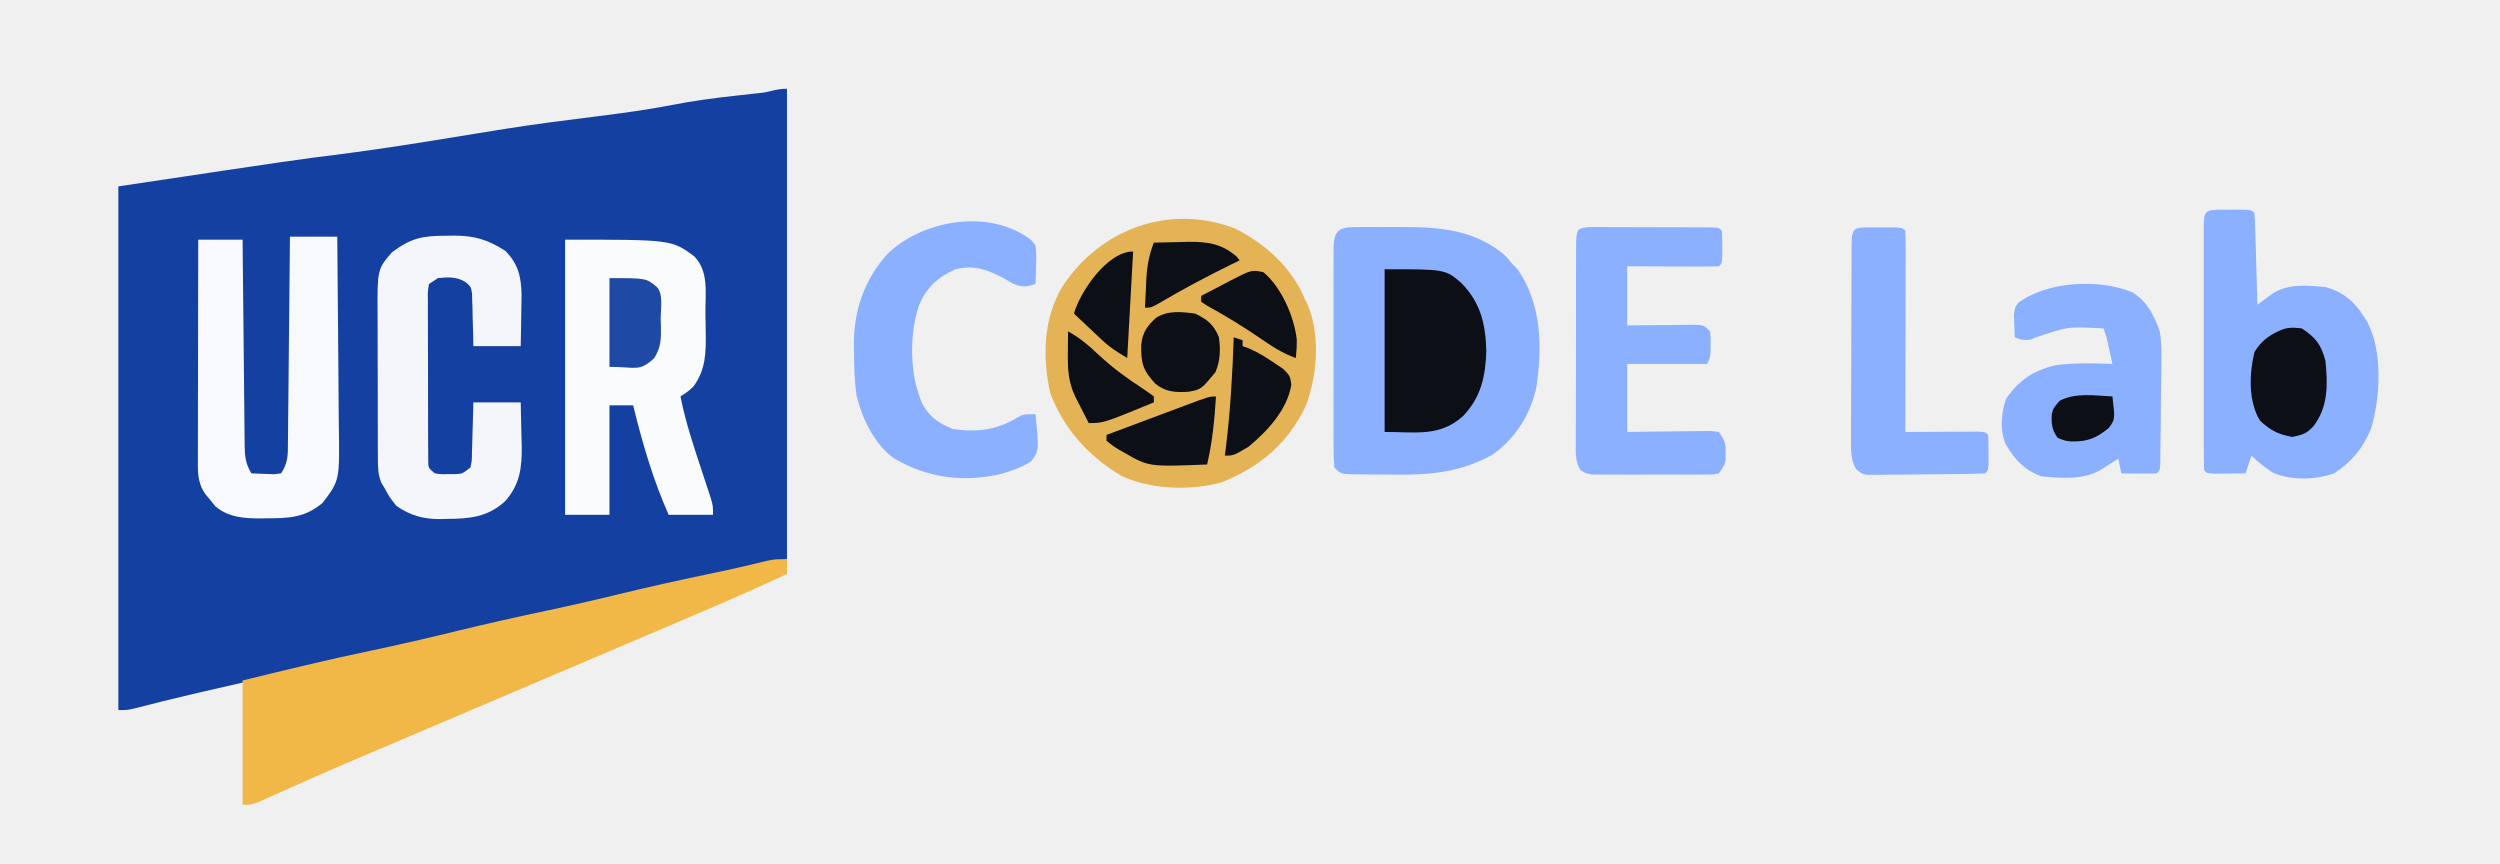
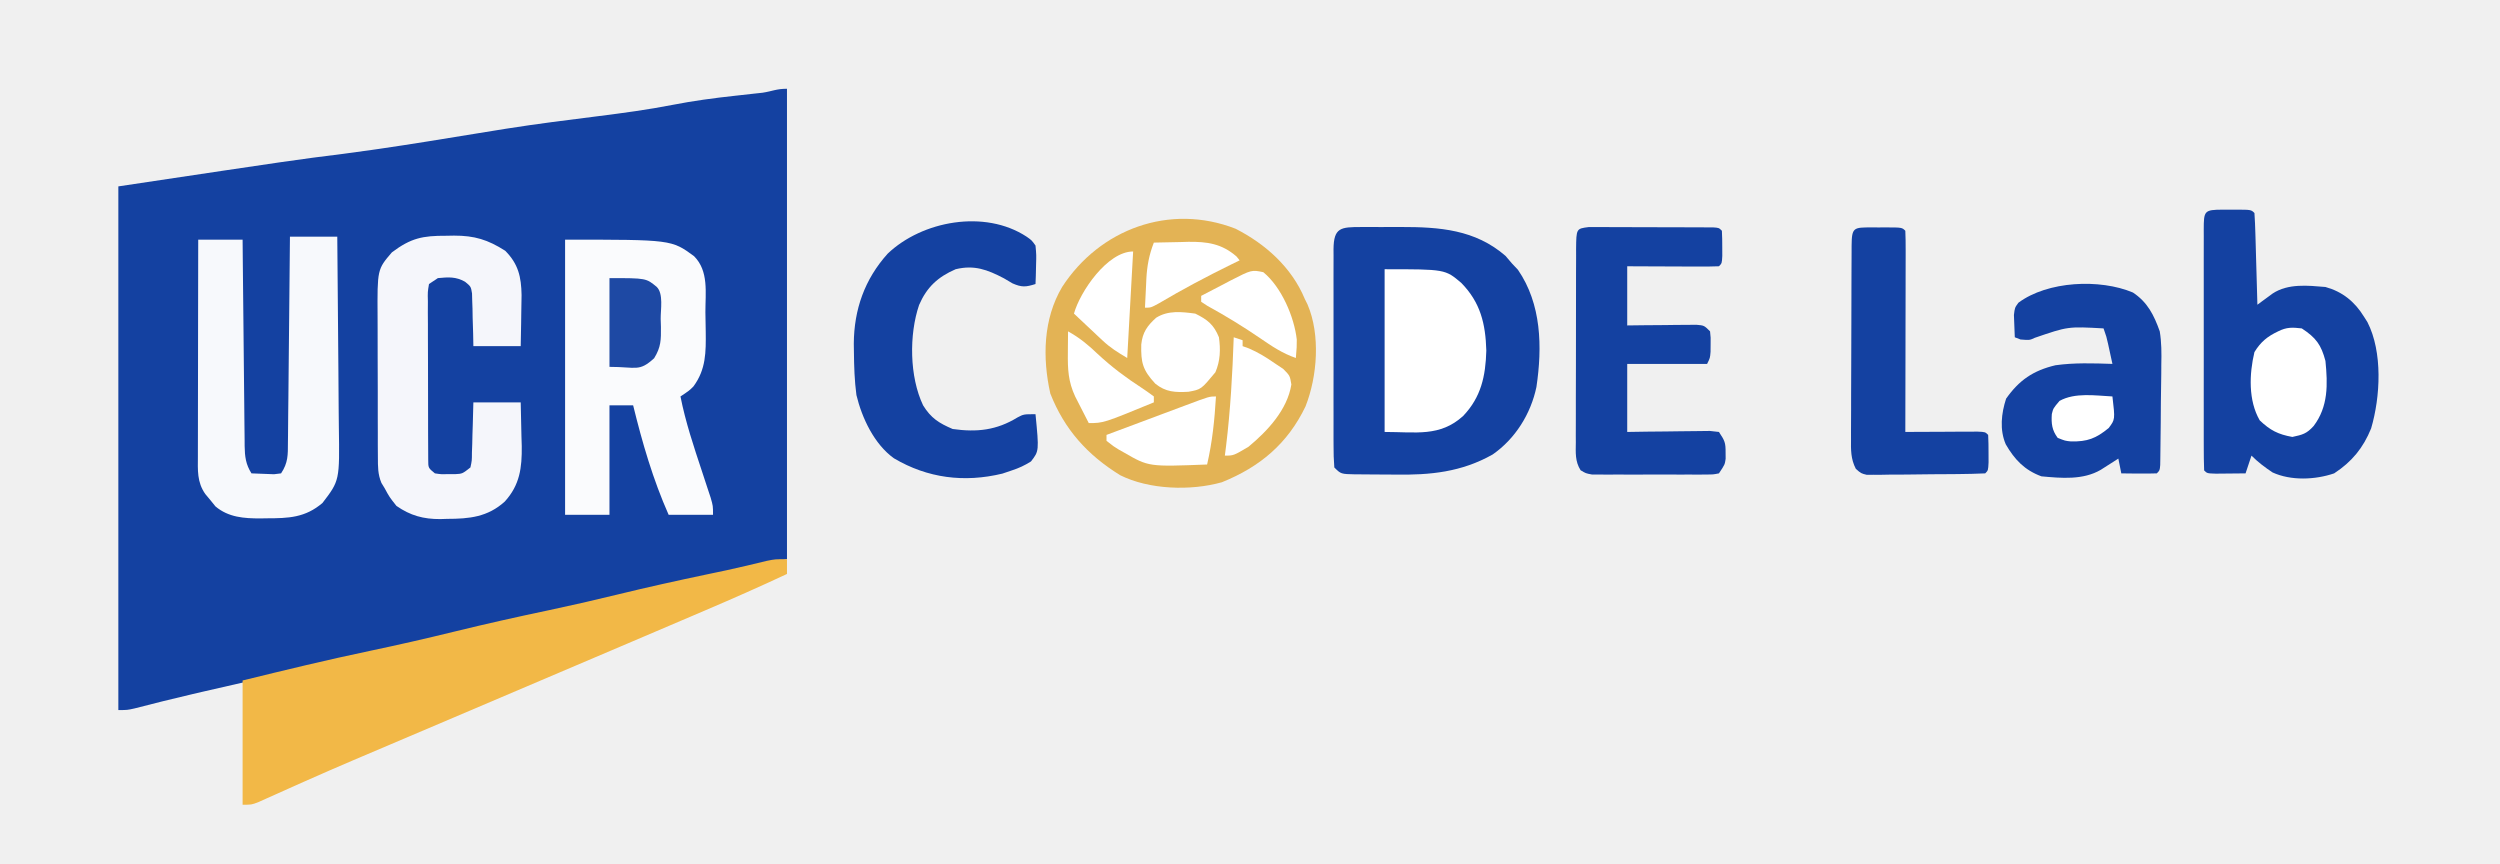
<svg xmlns="http://www.w3.org/2000/svg" version="1.1" width="845" height="292">
  <path d="M0 0 C0 52.47 0 104.94 0 159 C-41.228 168.514 -41.228 168.514 -60.602 172.609 C-67.864 174.166 -75.074 175.917 -82.289 177.68 C-90.831 179.754 -99.409 181.644 -108 183.5 C-117.527 185.559 -127.031 187.685 -136.5 190 C-145.866 192.288 -155.265 194.399 -164.688 196.438 C-175.562 198.792 -186.416 201.217 -197.25 203.75 C-199.059 204.172 -199.059 204.172 -200.905 204.603 C-207.479 206.147 -214.031 207.753 -220.565 209.458 C-223 210 -223 210 -226 210 C-226 151.59 -226 93.18 -226 33 C-166 24 -166 24 -150 22 C-146.81 21.574 -143.623 21.143 -140.438 20.688 C-139.594 20.567 -138.75 20.447 -137.881 20.323 C-127.004 18.744 -116.16 16.954 -105.312 15.184 C-102.875 14.788 -100.438 14.394 -98 14 C-96.955 13.831 -95.91 13.662 -94.833 13.489 C-84.495 11.857 -74.112 10.561 -63.728 9.253 C-55.319 8.191 -46.958 7.067 -38.637 5.441 C-31.655 4.081 -24.694 3.139 -17.625 2.375 C-15.45 2.136 -13.276 1.894 -11.102 1.648 C-10.167 1.547 -9.231 1.446 -8.268 1.341 C-4.975 0.846 -3.594 0 0 0 Z " fill="#1441A1" transform="translate(266,30)" />
  <path d="M0 0 C10.12 5.151 18.969 13.079 23.375 23.688 C23.69 24.323 24.004 24.959 24.328 25.613 C28.714 35.881 27.649 49.928 23.629 60.082 C17.589 72.633 8.261 80.486 -4.625 85.688 C-15.192 88.662 -29.245 88.2 -39.016 83.301 C-50.091 76.453 -57.832 67.871 -62.625 55.688 C-65.312 43.572 -65.034 30.498 -58.625 19.688 C-45.948 0.117 -22.253 -8.691 0 0 Z " fill="#E3B355" transform="translate(417.625,77.3125)" />
-   <path d="M0 0 C0.706 -0.002 1.412 -0.004 2.139 -0.006 C3.639 -0.007 5.139 -0.003 6.638 0.005 C8.901 0.015 11.163 0.005 13.426 -0.008 C26.463 -0.022 38.555 0.846 48.812 9.766 C49.514 10.591 50.215 11.416 50.938 12.266 C51.618 12.988 52.299 13.709 53 14.453 C60.975 26.03 61.264 40.568 59.25 54.078 C57.36 63.128 52.082 71.602 44.438 76.891 C33.903 82.836 23.349 83.873 11.54 83.677 C9.215 83.64 6.89 83.636 4.564 83.637 C3.081 83.627 1.597 83.615 0.113 83.602 C-0.579 83.599 -1.272 83.597 -1.986 83.595 C-6.83 83.498 -6.83 83.498 -9.062 81.266 C-9.261 78.747 -9.335 76.338 -9.321 73.818 C-9.325 73.051 -9.328 72.283 -9.332 71.492 C-9.341 68.948 -9.335 66.404 -9.328 63.859 C-9.329 62.096 -9.331 60.332 -9.334 58.569 C-9.337 54.87 -9.333 51.171 -9.323 47.472 C-9.312 42.724 -9.318 37.976 -9.33 33.227 C-9.338 29.585 -9.335 25.942 -9.33 22.3 C-9.329 20.549 -9.33 18.798 -9.335 17.046 C-9.34 14.602 -9.332 12.158 -9.321 9.713 C-9.325 8.985 -9.329 8.256 -9.334 7.506 C-9.271 0.142 -6.87 0.012 0 0 Z " fill="#8ab0ff" transform="translate(460.0625,76.73438)" />
+   <path d="M0 0 C0.706 -0.002 1.412 -0.004 2.139 -0.006 C3.639 -0.007 5.139 -0.003 6.638 0.005 C8.901 0.015 11.163 0.005 13.426 -0.008 C26.463 -0.022 38.555 0.846 48.812 9.766 C49.514 10.591 50.215 11.416 50.938 12.266 C51.618 12.988 52.299 13.709 53 14.453 C60.975 26.03 61.264 40.568 59.25 54.078 C57.36 63.128 52.082 71.602 44.438 76.891 C33.903 82.836 23.349 83.873 11.54 83.677 C9.215 83.64 6.89 83.636 4.564 83.637 C3.081 83.627 1.597 83.615 0.113 83.602 C-0.579 83.599 -1.272 83.597 -1.986 83.595 C-6.83 83.498 -6.83 83.498 -9.062 81.266 C-9.261 78.747 -9.335 76.338 -9.321 73.818 C-9.325 73.051 -9.328 72.283 -9.332 71.492 C-9.341 68.948 -9.335 66.404 -9.328 63.859 C-9.329 62.096 -9.331 60.332 -9.334 58.569 C-9.337 54.87 -9.333 51.171 -9.323 47.472 C-9.312 42.724 -9.318 37.976 -9.33 33.227 C-9.338 29.585 -9.335 25.942 -9.33 22.3 C-9.329 20.549 -9.33 18.798 -9.335 17.046 C-9.34 14.602 -9.332 12.158 -9.321 9.713 C-9.325 8.985 -9.329 8.256 -9.334 7.506 C-9.271 0.142 -6.87 0.012 0 0 Z " fill="#1441A1" transform="translate(460.0625,76.73438)" />
  <path d="M0 0 C0 1.65 0 3.3 0 5 C-9.238 9.328 -18.554 13.438 -27.938 17.438 C-29.438 18.079 -30.938 18.72 -32.438 19.361 C-37.624 21.577 -42.812 23.789 -48 26 C-50.01 26.857 -52.02 27.714 -54.03 28.571 C-73.667 36.941 -93.306 45.306 -112.952 53.655 C-117.754 55.696 -122.555 57.738 -127.356 59.78 C-129.611 60.739 -131.867 61.698 -134.122 62.655 C-137.297 64.003 -140.471 65.353 -143.645 66.703 C-144.654 67.132 -145.664 67.562 -146.704 68.004 C-152.162 70.333 -157.6 72.702 -163.021 75.115 C-164.17 75.626 -165.319 76.137 -166.503 76.663 C-168.714 77.649 -170.923 78.64 -173.13 79.636 C-174.118 80.077 -175.106 80.518 -176.124 80.972 C-176.995 81.364 -177.866 81.757 -178.764 82.161 C-181 83 -181 83 -184 83 C-184 69.14 -184 55.28 -184 41 C-169.693 37.493 -155.416 34.024 -141 31 C-131.456 28.997 -121.971 26.825 -112.5 24.5 C-101.783 21.87 -91.037 19.469 -80.238 17.199 C-72.626 15.589 -65.058 13.849 -57.5 12 C-47.313 9.509 -37.088 7.252 -26.826 5.092 C-25.734 4.862 -24.641 4.632 -23.516 4.395 C-22.448 4.17 -21.38 3.945 -20.279 3.713 C-15.759 2.73 -11.263 1.65 -6.769 0.557 C-4 0 -4 0 0 0 Z " fill="#F2B847" transform="translate(266,189)" />
-   <path d="M0 0 C0.703 0.004 1.405 0.008 2.129 0.012 C2.831 0.008 3.534 0.004 4.258 0 C9.502 0.01 9.502 0.01 10.629 1.137 C10.788 3.427 10.88 5.721 10.945 8.016 C10.966 8.702 10.987 9.389 11.008 10.096 C11.074 12.297 11.133 14.498 11.191 16.699 C11.235 18.188 11.278 19.677 11.322 21.166 C11.43 24.823 11.531 28.48 11.629 32.137 C12.099 31.787 12.57 31.438 13.055 31.078 C13.677 30.623 14.3 30.168 14.941 29.699 C15.556 29.247 16.171 28.794 16.805 28.328 C22.04 24.909 28.643 25.634 34.629 26.137 C40.373 27.735 44.494 31.06 47.629 36.137 C48.219 37.063 48.219 37.063 48.82 38.008 C54.015 48.163 53.218 63.239 50.066 73.949 C47.383 80.563 43.524 85.246 37.566 89.137 C31.106 91.339 22.979 91.668 16.758 88.824 C14.18 87.109 11.819 85.327 9.629 83.137 C8.969 85.117 8.309 87.097 7.629 89.137 C5.483 89.164 3.337 89.183 1.191 89.199 C-0.004 89.211 -1.199 89.222 -2.43 89.234 C-5.371 89.137 -5.371 89.137 -6.371 88.137 C-6.472 85.434 -6.507 82.756 -6.5 80.053 C-6.502 79.206 -6.504 78.359 -6.506 77.486 C-6.51 74.671 -6.507 71.857 -6.504 69.043 C-6.505 67.096 -6.506 65.149 -6.507 63.203 C-6.508 59.117 -6.506 55.031 -6.501 50.946 C-6.496 45.696 -6.499 40.447 -6.505 35.197 C-6.509 31.176 -6.508 27.154 -6.505 23.132 C-6.504 21.196 -6.505 19.26 -6.507 17.324 C-6.51 14.623 -6.506 11.922 -6.5 9.221 C-6.503 8.412 -6.505 7.604 -6.507 6.771 C-6.482 0.414 -6.417 0.012 0 0 Z " fill="#8ab0ff" transform="translate(751.3711,70.86328)" />
+   <path d="M0 0 C0.703 0.004 1.405 0.008 2.129 0.012 C2.831 0.008 3.534 0.004 4.258 0 C9.502 0.01 9.502 0.01 10.629 1.137 C10.788 3.427 10.88 5.721 10.945 8.016 C10.966 8.702 10.987 9.389 11.008 10.096 C11.074 12.297 11.133 14.498 11.191 16.699 C11.235 18.188 11.278 19.677 11.322 21.166 C11.43 24.823 11.531 28.48 11.629 32.137 C12.099 31.787 12.57 31.438 13.055 31.078 C13.677 30.623 14.3 30.168 14.941 29.699 C15.556 29.247 16.171 28.794 16.805 28.328 C22.04 24.909 28.643 25.634 34.629 26.137 C40.373 27.735 44.494 31.06 47.629 36.137 C48.219 37.063 48.219 37.063 48.82 38.008 C54.015 48.163 53.218 63.239 50.066 73.949 C47.383 80.563 43.524 85.246 37.566 89.137 C31.106 91.339 22.979 91.668 16.758 88.824 C14.18 87.109 11.819 85.327 9.629 83.137 C8.969 85.117 8.309 87.097 7.629 89.137 C5.483 89.164 3.337 89.183 1.191 89.199 C-0.004 89.211 -1.199 89.222 -2.43 89.234 C-5.371 89.137 -5.371 89.137 -6.371 88.137 C-6.472 85.434 -6.507 82.756 -6.5 80.053 C-6.502 79.206 -6.504 78.359 -6.506 77.486 C-6.51 74.671 -6.507 71.857 -6.504 69.043 C-6.505 67.096 -6.506 65.149 -6.507 63.203 C-6.508 59.117 -6.506 55.031 -6.501 50.946 C-6.496 45.696 -6.499 40.447 -6.505 35.197 C-6.509 31.176 -6.508 27.154 -6.505 23.132 C-6.504 21.196 -6.505 19.26 -6.507 17.324 C-6.51 14.623 -6.506 11.922 -6.5 9.221 C-6.503 8.412 -6.505 7.604 -6.507 6.771 C-6.482 0.414 -6.417 0.012 0 0 Z " fill="#1441A1" transform="translate(751.3711,70.86328)" />
  <path d="M0 0 C35.968 0 35.968 0 43.59 5.586 C48.617 10.627 47.409 17.929 47.426 24.534 C47.437 26.73 47.487 28.922 47.537 31.117 C47.617 37.997 47.645 43.871 43.371 49.626 C42 51 42 51 39 53 C40.712 61.671 43.487 69.925 46.265 78.305 C46.881 80.168 47.491 82.033 48.102 83.898 C48.466 84.998 48.83 86.099 49.206 87.232 C50 90 50 90 50 93 C45.05 93 40.1 93 35 93 C29.686 81.004 26.123 68.722 23 56 C20.36 56 17.72 56 15 56 C15 68.21 15 80.42 15 93 C10.05 93 5.1 93 0 93 C0 62.31 0 31.62 0 0 Z " fill="#FAFBFD" transform="translate(191,81)" />
  <path d="M0 0 C5.28 0 10.56 0 16 0 C16.113 10.258 16.205 20.516 16.259 30.774 C16.285 35.538 16.32 40.302 16.377 45.066 C16.432 49.67 16.461 54.273 16.474 58.877 C16.484 60.627 16.502 62.377 16.529 64.127 C16.801 82.426 16.801 82.426 11 90 C5.164 94.985 -0.457 95.181 -7.875 95.188 C-8.557 95.2 -9.239 95.212 -9.941 95.225 C-15.494 95.24 -20.773 94.88 -25.18 91.16 C-25.739 90.468 -26.299 89.776 -26.875 89.062 C-27.45 88.373 -28.025 87.683 -28.617 86.973 C-31.44 82.946 -31.136 78.934 -31.114 74.224 C-31.114 73.433 -31.114 72.643 -31.114 71.828 C-31.113 69.215 -31.105 66.602 -31.098 63.988 C-31.096 62.177 -31.094 60.365 -31.093 58.553 C-31.09 53.784 -31.08 49.015 -31.069 44.245 C-31.058 39.379 -31.054 34.513 -31.049 29.646 C-31.038 20.098 -31.021 10.549 -31 1 C-26.05 1 -21.1 1 -16 1 C-15.98 3.251 -15.96 5.502 -15.94 7.821 C-15.873 15.257 -15.795 22.693 -15.712 30.129 C-15.663 34.638 -15.616 39.146 -15.578 43.655 C-15.541 48.006 -15.495 52.356 -15.442 56.707 C-15.423 58.367 -15.408 60.027 -15.397 61.687 C-15.38 64.012 -15.351 66.337 -15.319 68.661 C-15.317 69.348 -15.315 70.035 -15.312 70.743 C-15.25 74.323 -14.94 76.948 -13 80 C-11.376 80.081 -9.75 80.139 -8.125 80.188 C-7.22 80.222 -6.315 80.257 -5.383 80.293 C-4.596 80.196 -3.81 80.1 -3 80 C-0.597 76.396 -0.694 73.757 -0.681 69.591 C-0.671 68.84 -0.661 68.088 -0.651 67.314 C-0.62 64.83 -0.603 62.347 -0.586 59.863 C-0.567 58.141 -0.548 56.419 -0.527 54.697 C-0.476 50.165 -0.436 45.632 -0.399 41.1 C-0.359 36.475 -0.308 31.85 -0.258 27.225 C-0.161 18.15 -0.078 9.075 0 0 Z " fill="#F7F9FC" transform="translate(98,80)" />
  <path d="M0 0 C0.877 -0.016 1.754 -0.032 2.658 -0.049 C9.584 -0.054 14.052 1.317 19.938 5.062 C24.385 9.51 25.37 13.915 25.48 20.027 C25.461 22.102 25.425 24.176 25.375 26.25 C25.355 27.848 25.355 27.848 25.334 29.479 C25.299 32.09 25.245 34.701 25.188 37.312 C19.907 37.312 14.627 37.312 9.188 37.312 C9.162 35.904 9.136 34.495 9.109 33.043 C9.053 31.195 8.996 29.348 8.938 27.5 C8.923 26.571 8.909 25.642 8.895 24.686 C8.862 23.793 8.83 22.9 8.797 21.98 C8.776 21.158 8.755 20.336 8.733 19.489 C8.352 17.164 8.352 17.164 6.372 15.54 C3.215 13.766 0.743 13.989 -2.812 14.312 C-3.803 14.973 -4.793 15.633 -5.812 16.312 C-6.266 19.004 -6.266 19.004 -6.185 22.199 C-6.191 23.434 -6.197 24.669 -6.204 25.941 C-6.195 27.294 -6.186 28.647 -6.176 30 C-6.175 31.382 -6.176 32.765 -6.177 34.147 C-6.177 37.046 -6.167 39.944 -6.149 42.843 C-6.126 46.562 -6.125 50.281 -6.132 54 C-6.136 56.855 -6.129 59.71 -6.119 62.565 C-6.115 63.937 -6.114 65.308 -6.116 66.68 C-6.116 68.595 -6.102 70.511 -6.087 72.426 C-6.08 74.062 -6.08 74.062 -6.073 75.732 C-6.071 78.476 -6.071 78.476 -3.812 80.312 C-1.707 80.631 -1.707 80.631 0.625 80.562 C1.407 80.568 2.19 80.573 2.996 80.578 C5.478 80.444 5.478 80.444 8.188 78.312 C8.696 75.995 8.696 75.995 8.699 73.305 C8.735 72.319 8.77 71.332 8.807 70.316 C8.829 69.284 8.852 68.251 8.875 67.188 C8.909 66.147 8.943 65.107 8.979 64.035 C9.061 61.461 9.126 58.887 9.188 56.312 C14.467 56.312 19.747 56.312 25.188 56.312 C25.296 60.147 25.375 63.978 25.438 67.812 C25.471 68.89 25.505 69.968 25.539 71.078 C25.629 78.447 24.897 84.227 19.81 89.83 C14.001 95.097 7.774 95.675 0.312 95.688 C-0.452 95.712 -1.216 95.736 -2.004 95.762 C-7.679 95.791 -12.115 94.578 -16.812 91.312 C-19.188 88.312 -19.188 88.312 -20.812 85.312 C-21.17 84.725 -21.528 84.137 -21.897 83.531 C-23.129 80.547 -23.074 78.045 -23.087 74.819 C-23.097 73.501 -23.106 72.182 -23.116 70.824 C-23.116 69.386 -23.115 67.949 -23.113 66.512 C-23.117 65.032 -23.122 63.552 -23.126 62.073 C-23.134 58.972 -23.133 55.871 -23.128 52.77 C-23.122 48.809 -23.139 44.848 -23.163 40.887 C-23.177 37.831 -23.178 34.774 -23.175 31.717 C-23.176 30.258 -23.181 28.798 -23.191 27.338 C-23.288 11.362 -23.288 11.362 -18.348 5.605 C-11.873 0.745 -7.942 -0.029 0 0 Z " fill="#F5F6FB" transform="translate(150.8125,79.6875)" />
-   <path d="M0 0 C0.81 0.001 1.619 0.003 2.454 0.004 C3.83 -0 3.83 -0 5.234 -0.005 C6.227 0.002 7.22 0.009 8.243 0.017 C9.766 0.017 9.766 0.017 11.321 0.018 C13.47 0.021 15.62 0.029 17.769 0.041 C21.072 0.06 24.375 0.062 27.678 0.062 C29.762 0.067 31.846 0.072 33.93 0.079 C35.422 0.081 35.422 0.081 36.944 0.083 C37.859 0.089 38.773 0.095 39.715 0.102 C40.929 0.108 40.929 0.108 42.167 0.114 C44.02 0.247 44.02 0.247 45.02 1.247 C45.118 3.078 45.15 4.913 45.145 6.747 C45.149 8.248 45.149 8.248 45.153 9.778 C45.02 12.247 45.02 12.247 44.02 13.247 C41.728 13.335 39.434 13.354 37.141 13.345 C36.111 13.343 36.111 13.343 35.06 13.341 C32.859 13.335 30.658 13.322 28.457 13.31 C26.968 13.305 25.48 13.3 23.991 13.296 C20.334 13.286 16.677 13.266 13.02 13.247 C13.02 19.847 13.02 26.447 13.02 33.247 C15.8 33.212 15.8 33.212 18.637 33.177 C21.056 33.158 23.476 33.14 25.895 33.122 C27.118 33.105 28.342 33.089 29.602 33.071 C30.769 33.065 31.935 33.059 33.137 33.052 C34.216 33.041 35.295 33.031 36.406 33.02 C39.02 33.247 39.02 33.247 41.02 35.247 C41.25 37.341 41.25 37.341 41.207 39.747 C41.201 40.541 41.194 41.335 41.188 42.153 C41.02 44.247 41.02 44.247 40.02 46.247 C31.11 46.247 22.2 46.247 13.02 46.247 C13.02 53.837 13.02 61.427 13.02 69.247 C15.234 69.212 17.449 69.178 19.731 69.142 C21.872 69.118 24.013 69.1 26.155 69.082 C27.645 69.067 29.135 69.047 30.624 69.021 C32.764 68.985 34.903 68.968 37.043 68.954 C38.332 68.939 39.62 68.923 40.947 68.907 C41.961 69.019 42.975 69.131 44.02 69.247 C46.018 72.245 46.295 72.881 46.27 76.247 C46.278 77.268 46.278 77.268 46.286 78.31 C46.02 80.247 46.02 80.247 44.02 83.247 C42.091 83.628 42.091 83.628 39.71 83.635 C38.818 83.645 37.927 83.654 37.009 83.664 C36.045 83.658 35.08 83.652 34.086 83.646 C33.097 83.649 32.109 83.651 31.09 83.654 C28.996 83.656 26.902 83.651 24.808 83.638 C21.599 83.622 18.391 83.638 15.182 83.657 C13.15 83.655 11.118 83.652 9.086 83.646 C8.124 83.652 7.161 83.658 6.169 83.664 C4.828 83.65 4.828 83.65 3.46 83.635 C2.673 83.633 1.886 83.631 1.076 83.628 C-0.98 83.247 -0.98 83.247 -2.734 82.19 C-4.643 79.213 -4.389 76.201 -4.352 72.778 C-4.356 72.02 -4.36 71.262 -4.363 70.481 C-4.372 67.975 -4.358 65.469 -4.343 62.962 C-4.343 61.222 -4.343 59.483 -4.345 57.743 C-4.345 54.097 -4.334 50.451 -4.316 46.806 C-4.294 42.126 -4.293 37.446 -4.3 32.766 C-4.303 29.174 -4.297 25.582 -4.287 21.99 C-4.283 20.264 -4.282 18.538 -4.283 16.812 C-4.284 14.404 -4.271 11.995 -4.255 9.587 C-4.257 8.869 -4.26 8.152 -4.262 7.413 C-4.188 0.523 -4.188 0.523 0 0 Z " fill="#8ab0ff" transform="translate(536.9801,76.75276)" />
-   <path d="M0 0 C4.96 3.309 7.085 7.597 9.062 13.125 C9.674 16.892 9.675 20.539 9.586 24.348 C9.581 25.374 9.577 26.401 9.572 27.459 C9.551 30.702 9.494 33.944 9.438 37.188 C9.421 39.398 9.407 41.608 9.395 43.818 C9.361 47.831 9.326 51.844 9.255 55.856 C9.243 56.658 9.23 57.461 9.216 58.288 C9.062 60.125 9.062 60.125 8.062 61.125 C6.043 61.197 4.021 61.209 2 61.188 C0.343 61.174 0.343 61.174 -1.348 61.16 C-2.202 61.149 -3.057 61.137 -3.938 61.125 C-4.268 59.475 -4.598 57.825 -4.938 56.125 C-5.48 56.474 -6.023 56.824 -6.582 57.184 C-7.297 57.639 -8.013 58.094 -8.75 58.562 C-9.812 59.241 -9.812 59.241 -10.895 59.934 C-16.888 63.429 -24.24 62.752 -30.938 62.125 C-36.632 60.034 -40.001 56.472 -42.988 51.309 C-45.115 46.416 -44.496 40.834 -42.875 35.875 C-38.447 29.591 -33.708 26.374 -26.203 24.582 C-19.804 23.686 -13.381 23.907 -6.938 24.125 C-7.248 22.687 -7.561 21.25 -7.875 19.812 C-8.049 19.012 -8.223 18.211 -8.402 17.387 C-8.936 14.98 -8.936 14.98 -9.938 12.125 C-21.96 11.456 -21.96 11.456 -33.164 15.301 C-34.938 16.125 -34.938 16.125 -38 15.875 C-38.639 15.627 -39.279 15.38 -39.938 15.125 C-40.019 13.522 -40.077 11.917 -40.125 10.312 C-40.177 8.973 -40.177 8.973 -40.23 7.605 C-39.938 5.125 -39.938 5.125 -38.703 3.438 C-28.849 -3.888 -11.194 -4.723 0 0 Z " fill="#8ab0ff" transform="translate(720.9375,98.875)" />
-   <path d="M0 0 C1.734 1.219 1.734 1.219 3 3 C3.293 6.137 3.293 6.137 3.188 9.688 C3.147 11.457 3.147 11.457 3.105 13.262 C3.071 14.165 3.036 15.069 3 16 C-0.224 17.028 -1.613 17.17 -4.762 15.785 C-5.727 15.217 -6.693 14.648 -7.688 14.062 C-13.304 11.123 -17.708 9.476 -24 11 C-30.015 13.614 -33.738 17.062 -36.344 23.07 C-39.769 33.141 -39.602 47.321 -35 57 C-32.325 61.336 -29.644 63.017 -25 65 C-16.822 66.163 -10.147 65.432 -3.086 61.094 C-1 60 -1 60 3 60 C4.212 72.442 4.212 72.442 1.465 75.973 C-0.689 77.329 -2.578 78.207 -5 79 C-6.586 79.536 -6.586 79.536 -8.203 80.082 C-21.078 83.195 -33.482 81.634 -44.848 74.906 C-51.505 70.139 -55.662 61.297 -57.531 53.52 C-58.179 48.654 -58.324 43.842 -58.375 38.938 C-58.389 38.015 -58.403 37.093 -58.417 36.144 C-58.337 24.584 -54.749 14.388 -46.961 5.734 C-35.343 -5.349 -14.154 -9.301 0 0 Z " fill="#8ab0ff" transform="translate(347,80)" />
-   <path d="M0 0 C1.125 0.006 1.125 0.006 2.273 0.012 C3.024 0.008 3.774 0.004 4.547 0 C10.147 0.01 10.147 0.01 11.273 1.137 C11.368 3.254 11.391 5.374 11.387 7.492 C11.387 8.156 11.387 8.819 11.387 9.503 C11.387 11.705 11.379 13.907 11.371 16.109 C11.369 17.633 11.368 19.156 11.367 20.679 C11.363 24.695 11.353 28.711 11.342 32.728 C11.332 36.823 11.327 40.918 11.322 45.014 C11.312 53.055 11.294 61.096 11.273 69.137 C12.086 69.131 12.899 69.126 13.736 69.121 C17.394 69.1 21.053 69.087 24.711 69.074 C25.99 69.066 27.27 69.057 28.588 69.049 C29.803 69.046 31.018 69.042 32.27 69.039 C33.395 69.034 34.521 69.029 35.681 69.023 C38.273 69.137 38.273 69.137 39.273 70.137 C39.372 72.135 39.403 74.136 39.398 76.137 C39.402 77.776 39.402 77.776 39.406 79.449 C39.273 82.137 39.273 82.137 38.273 83.137 C35.206 83.275 32.163 83.35 29.094 83.375 C28.17 83.383 27.246 83.391 26.295 83.399 C24.336 83.413 22.377 83.424 20.418 83.432 C17.418 83.449 14.418 83.493 11.418 83.537 C9.518 83.547 7.618 83.556 5.719 83.562 C4.819 83.58 3.919 83.598 2.991 83.616 C1.735 83.611 1.735 83.611 0.454 83.607 C-0.651 83.615 -0.651 83.615 -1.778 83.624 C-3.727 83.137 -3.727 83.137 -5.466 81.582 C-7.185 78.247 -7.13 75.202 -7.083 71.538 C-7.085 70.779 -7.087 70.019 -7.089 69.236 C-7.092 66.73 -7.074 64.225 -7.055 61.719 C-7.052 59.978 -7.05 58.237 -7.049 56.497 C-7.044 52.853 -7.03 49.209 -7.008 45.565 C-6.979 40.884 -6.969 36.203 -6.964 31.521 C-6.96 27.93 -6.95 24.338 -6.938 20.746 C-6.933 19.019 -6.928 17.292 -6.924 15.565 C-6.917 13.159 -6.904 10.753 -6.888 8.347 C-6.887 7.627 -6.885 6.908 -6.884 6.167 C-6.83 -0.08 -6.205 0.011 0 0 Z " fill="#8ab0ff" transform="translate(632.7266,76.86328)" />
-   <path d="M0 0 C20.46 0 20.46 0 25.922 4.629 C32.41 11.265 34.108 18.41 34.375 27.5 C34.131 36.138 32.621 43.219 26.543 49.598 C18.713 56.714 10.593 55 0 55 C0 36.85 0 18.7 0 0 Z " fill="#0c0f15" transform="translate(468,91)" />
-   <path d="M0 0 C4.793 3.134 6.569 5.54 8 11 C8.792 18.933 8.981 26.434 4 33 C1.636 35.608 0.272 35.941 -3.188 36.688 C-7.988 35.822 -10.684 34.446 -14.211 31.082 C-18.099 24.384 -17.766 15.41 -16 8 C-13.853 4.531 -11.658 2.741 -8 1 C-5.097 -0.451 -3.227 -0.372 0 0 Z " fill="#0c0f15" transform="translate(778,111)" />
-   <path d="M0 0 C4.173 2.05 6.269 3.735 8 8 C8.579 12.201 8.467 15.893 6.812 19.812 C1.982 25.642 1.982 25.642 -2.336 26.422 C-6.754 26.661 -9.983 26.539 -13.5 23.688 C-17.802 19.063 -18.387 16.534 -18.254 10.441 C-17.827 6.336 -16.223 4.105 -13.227 1.398 C-9.158 -1.157 -4.633 -0.61 0 0 Z " fill="#0c0f15" transform="translate(404,106)" />
-   <path d="M0 0 C-0.466 7.819 -1.225 15.364 -3 23 C-22.72 23.773 -22.72 23.773 -31 19 C-31.637 18.642 -32.274 18.283 -32.93 17.914 C-34.625 16.875 -34.625 16.875 -37 15 C-37 14.34 -37 13.68 -37 13 C-36.041 12.642 -35.082 12.283 -34.094 11.914 C-30.542 10.587 -26.99 9.258 -23.438 7.928 C-21.9 7.352 -20.361 6.777 -18.823 6.202 C-16.613 5.377 -14.404 4.55 -12.195 3.723 C-11.506 3.465 -10.816 3.208 -10.105 2.943 C-2.257 0 -2.257 0 0 0 Z " fill="#0c0f15" transform="translate(411,134)" />
-   <path d="M0 0 C0.99 0.33 1.98 0.66 3 1 C3 1.66 3 2.32 3 3 C3.705 3.253 4.41 3.505 5.137 3.766 C8.313 5.135 10.967 6.785 13.812 8.75 C14.788 9.405 15.764 10.06 16.77 10.734 C19 13 19 13 19.48 15.961 C18.131 24.494 11.453 31.639 5 37 C-0.062 40 -0.062 40 -3 40 C-2.867 38.956 -2.734 37.912 -2.598 36.836 C-1.105 24.573 -0.428 12.342 0 0 Z " fill="#0c0f15" transform="translate(417,114)" />
+   <path d="M0 0 C0.81 0.001 1.619 0.003 2.454 0.004 C3.83 -0 3.83 -0 5.234 -0.005 C6.227 0.002 7.22 0.009 8.243 0.017 C9.766 0.017 9.766 0.017 11.321 0.018 C13.47 0.021 15.62 0.029 17.769 0.041 C21.072 0.06 24.375 0.062 27.678 0.062 C29.762 0.067 31.846 0.072 33.93 0.079 C35.422 0.081 35.422 0.081 36.944 0.083 C37.859 0.089 38.773 0.095 39.715 0.102 C40.929 0.108 40.929 0.108 42.167 0.114 C44.02 0.247 44.02 0.247 45.02 1.247 C45.118 3.078 45.15 4.913 45.145 6.747 C45.149 8.248 45.149 8.248 45.153 9.778 C45.02 12.247 45.02 12.247 44.02 13.247 C41.728 13.335 39.434 13.354 37.141 13.345 C36.111 13.343 36.111 13.343 35.06 13.341 C32.859 13.335 30.658 13.322 28.457 13.31 C26.968 13.305 25.48 13.3 23.991 13.296 C20.334 13.286 16.677 13.266 13.02 13.247 C13.02 19.847 13.02 26.447 13.02 33.247 C15.8 33.212 15.8 33.212 18.637 33.177 C21.056 33.158 23.476 33.14 25.895 33.122 C27.118 33.105 28.342 33.089 29.602 33.071 C30.769 33.065 31.935 33.059 33.137 33.052 C34.216 33.041 35.295 33.031 36.406 33.02 C39.02 33.247 39.02 33.247 41.02 35.247 C41.25 37.341 41.25 37.341 41.207 39.747 C41.201 40.541 41.194 41.335 41.188 42.153 C41.02 44.247 41.02 44.247 40.02 46.247 C31.11 46.247 22.2 46.247 13.02 46.247 C13.02 53.837 13.02 61.427 13.02 69.247 C15.234 69.212 17.449 69.178 19.731 69.142 C21.872 69.118 24.013 69.1 26.155 69.082 C27.645 69.067 29.135 69.047 30.624 69.021 C32.764 68.985 34.903 68.968 37.043 68.954 C38.332 68.939 39.62 68.923 40.947 68.907 C41.961 69.019 42.975 69.131 44.02 69.247 C46.018 72.245 46.295 72.881 46.27 76.247 C46.278 77.268 46.278 77.268 46.286 78.31 C46.02 80.247 46.02 80.247 44.02 83.247 C42.091 83.628 42.091 83.628 39.71 83.635 C38.818 83.645 37.927 83.654 37.009 83.664 C36.045 83.658 35.08 83.652 34.086 83.646 C33.097 83.649 32.109 83.651 31.09 83.654 C28.996 83.656 26.902 83.651 24.808 83.638 C21.599 83.622 18.391 83.638 15.182 83.657 C13.15 83.655 11.118 83.652 9.086 83.646 C8.124 83.652 7.161 83.658 6.169 83.664 C4.828 83.65 4.828 83.65 3.46 83.635 C2.673 83.633 1.886 83.631 1.076 83.628 C-0.98 83.247 -0.98 83.247 -2.734 82.19 C-4.643 79.213 -4.389 76.201 -4.352 72.778 C-4.356 72.02 -4.36 71.262 -4.363 70.481 C-4.372 67.975 -4.358 65.469 -4.343 62.962 C-4.343 61.222 -4.343 59.483 -4.345 57.743 C-4.345 54.097 -4.334 50.451 -4.316 46.806 C-4.294 42.126 -4.293 37.446 -4.3 32.766 C-4.303 29.174 -4.297 25.582 -4.287 21.99 C-4.283 20.264 -4.282 18.538 -4.283 16.812 C-4.284 14.404 -4.271 11.995 -4.255 9.587 C-4.257 8.869 -4.26 8.152 -4.262 7.413 C-4.188 0.523 -4.188 0.523 0 0 Z " fill="#1441A1" transform="translate(536.9801,76.75276)" />
+   <path d="M0 0 C4.96 3.309 7.085 7.597 9.062 13.125 C9.674 16.892 9.675 20.539 9.586 24.348 C9.581 25.374 9.577 26.401 9.572 27.459 C9.551 30.702 9.494 33.944 9.438 37.188 C9.421 39.398 9.407 41.608 9.395 43.818 C9.361 47.831 9.326 51.844 9.255 55.856 C9.243 56.658 9.23 57.461 9.216 58.288 C9.062 60.125 9.062 60.125 8.062 61.125 C6.043 61.197 4.021 61.209 2 61.188 C0.343 61.174 0.343 61.174 -1.348 61.16 C-2.202 61.149 -3.057 61.137 -3.938 61.125 C-4.268 59.475 -4.598 57.825 -4.938 56.125 C-5.48 56.474 -6.023 56.824 -6.582 57.184 C-7.297 57.639 -8.013 58.094 -8.75 58.562 C-9.812 59.241 -9.812 59.241 -10.895 59.934 C-16.888 63.429 -24.24 62.752 -30.938 62.125 C-36.632 60.034 -40.001 56.472 -42.988 51.309 C-45.115 46.416 -44.496 40.834 -42.875 35.875 C-38.447 29.591 -33.708 26.374 -26.203 24.582 C-19.804 23.686 -13.381 23.907 -6.938 24.125 C-7.248 22.687 -7.561 21.25 -7.875 19.812 C-8.049 19.012 -8.223 18.211 -8.402 17.387 C-8.936 14.98 -8.936 14.98 -9.938 12.125 C-21.96 11.456 -21.96 11.456 -33.164 15.301 C-34.938 16.125 -34.938 16.125 -38 15.875 C-38.639 15.627 -39.279 15.38 -39.938 15.125 C-40.019 13.522 -40.077 11.917 -40.125 10.312 C-40.177 8.973 -40.177 8.973 -40.23 7.605 C-39.938 5.125 -39.938 5.125 -38.703 3.438 C-28.849 -3.888 -11.194 -4.723 0 0 Z " fill="#1441A1" transform="translate(720.9375,98.875)" />
+   <path d="M0 0 C1.734 1.219 1.734 1.219 3 3 C3.293 6.137 3.293 6.137 3.188 9.688 C3.147 11.457 3.147 11.457 3.105 13.262 C3.071 14.165 3.036 15.069 3 16 C-0.224 17.028 -1.613 17.17 -4.762 15.785 C-5.727 15.217 -6.693 14.648 -7.688 14.062 C-13.304 11.123 -17.708 9.476 -24 11 C-30.015 13.614 -33.738 17.062 -36.344 23.07 C-39.769 33.141 -39.602 47.321 -35 57 C-32.325 61.336 -29.644 63.017 -25 65 C-16.822 66.163 -10.147 65.432 -3.086 61.094 C-1 60 -1 60 3 60 C4.212 72.442 4.212 72.442 1.465 75.973 C-0.689 77.329 -2.578 78.207 -5 79 C-6.586 79.536 -6.586 79.536 -8.203 80.082 C-21.078 83.195 -33.482 81.634 -44.848 74.906 C-51.505 70.139 -55.662 61.297 -57.531 53.52 C-58.179 48.654 -58.324 43.842 -58.375 38.938 C-58.389 38.015 -58.403 37.093 -58.417 36.144 C-58.337 24.584 -54.749 14.388 -46.961 5.734 C-35.343 -5.349 -14.154 -9.301 0 0 Z " fill="#1441A1" transform="translate(347,80)" />
+   <path d="M0 0 C1.125 0.006 1.125 0.006 2.273 0.012 C3.024 0.008 3.774 0.004 4.547 0 C10.147 0.01 10.147 0.01 11.273 1.137 C11.368 3.254 11.391 5.374 11.387 7.492 C11.387 8.156 11.387 8.819 11.387 9.503 C11.387 11.705 11.379 13.907 11.371 16.109 C11.369 17.633 11.368 19.156 11.367 20.679 C11.363 24.695 11.353 28.711 11.342 32.728 C11.332 36.823 11.327 40.918 11.322 45.014 C11.312 53.055 11.294 61.096 11.273 69.137 C12.086 69.131 12.899 69.126 13.736 69.121 C17.394 69.1 21.053 69.087 24.711 69.074 C25.99 69.066 27.27 69.057 28.588 69.049 C29.803 69.046 31.018 69.042 32.27 69.039 C33.395 69.034 34.521 69.029 35.681 69.023 C38.273 69.137 38.273 69.137 39.273 70.137 C39.372 72.135 39.403 74.136 39.398 76.137 C39.402 77.776 39.402 77.776 39.406 79.449 C39.273 82.137 39.273 82.137 38.273 83.137 C35.206 83.275 32.163 83.35 29.094 83.375 C28.17 83.383 27.246 83.391 26.295 83.399 C24.336 83.413 22.377 83.424 20.418 83.432 C17.418 83.449 14.418 83.493 11.418 83.537 C9.518 83.547 7.618 83.556 5.719 83.562 C4.819 83.58 3.919 83.598 2.991 83.616 C1.735 83.611 1.735 83.611 0.454 83.607 C-0.651 83.615 -0.651 83.615 -1.778 83.624 C-3.727 83.137 -3.727 83.137 -5.466 81.582 C-7.185 78.247 -7.13 75.202 -7.083 71.538 C-7.085 70.779 -7.087 70.019 -7.089 69.236 C-7.092 66.73 -7.074 64.225 -7.055 61.719 C-7.052 59.978 -7.05 58.237 -7.049 56.497 C-7.044 52.853 -7.03 49.209 -7.008 45.565 C-6.979 40.884 -6.969 36.203 -6.964 31.521 C-6.96 27.93 -6.95 24.338 -6.938 20.746 C-6.933 19.019 -6.928 17.292 -6.924 15.565 C-6.917 13.159 -6.904 10.753 -6.888 8.347 C-6.887 7.627 -6.885 6.908 -6.884 6.167 C-6.83 -0.08 -6.205 0.011 0 0 Z " fill="#1441A1" transform="translate(632.7266,76.86328)" />
+   <path d="M0 0 C20.46 0 20.46 0 25.922 4.629 C32.41 11.265 34.108 18.41 34.375 27.5 C34.131 36.138 32.621 43.219 26.543 49.598 C18.713 56.714 10.593 55 0 55 C0 36.85 0 18.7 0 0 Z " fill="#ffffff" transform="translate(468,91)" />
+   <path d="M0 0 C4.793 3.134 6.569 5.54 8 11 C8.792 18.933 8.981 26.434 4 33 C1.636 35.608 0.272 35.941 -3.188 36.688 C-7.988 35.822 -10.684 34.446 -14.211 31.082 C-18.099 24.384 -17.766 15.41 -16 8 C-13.853 4.531 -11.658 2.741 -8 1 C-5.097 -0.451 -3.227 -0.372 0 0 Z " fill="#ffffff" transform="translate(778,111)" />
+   <path d="M0 0 C4.173 2.05 6.269 3.735 8 8 C8.579 12.201 8.467 15.893 6.812 19.812 C1.982 25.642 1.982 25.642 -2.336 26.422 C-6.754 26.661 -9.983 26.539 -13.5 23.688 C-17.802 19.063 -18.387 16.534 -18.254 10.441 C-17.827 6.336 -16.223 4.105 -13.227 1.398 C-9.158 -1.157 -4.633 -0.61 0 0 Z " fill="#ffffff" transform="translate(404,106)" />
+   <path d="M0 0 C-0.466 7.819 -1.225 15.364 -3 23 C-22.72 23.773 -22.72 23.773 -31 19 C-31.637 18.642 -32.274 18.283 -32.93 17.914 C-34.625 16.875 -34.625 16.875 -37 15 C-37 14.34 -37 13.68 -37 13 C-36.041 12.642 -35.082 12.283 -34.094 11.914 C-30.542 10.587 -26.99 9.258 -23.438 7.928 C-21.9 7.352 -20.361 6.777 -18.823 6.202 C-16.613 5.377 -14.404 4.55 -12.195 3.723 C-11.506 3.465 -10.816 3.208 -10.105 2.943 C-2.257 0 -2.257 0 0 0 Z " fill="#ffffff" transform="translate(411,134)" />
+   <path d="M0 0 C0.99 0.33 1.98 0.66 3 1 C3 1.66 3 2.32 3 3 C3.705 3.253 4.41 3.505 5.137 3.766 C8.313 5.135 10.967 6.785 13.812 8.75 C14.788 9.405 15.764 10.06 16.77 10.734 C19 13 19 13 19.48 15.961 C18.131 24.494 11.453 31.639 5 37 C-0.062 40 -0.062 40 -3 40 C-2.867 38.956 -2.734 37.912 -2.598 36.836 C-1.105 24.573 -0.428 12.342 0 0 Z " fill="#ffffff" transform="translate(417,114)" />
  <path d="M0 0 C12.4 0 12.4 0 16 3 C18.297 5.297 17.28 10.669 17.312 13.75 C17.342 14.658 17.371 15.565 17.4 16.5 C17.442 20.847 17.427 23.305 15.105 27.078 C9.964 31.771 9.081 30 0 30 C0 20.1 0 10.2 0 0 Z " fill="#1E49A4" transform="translate(206,94)" />
-   <path d="M0 0 C6.114 4.997 10.453 15.094 11.309 22.77 C11.312 25.25 11.312 25.25 11 29 C6.503 27.456 2.818 24.993 -1.062 22.312 C-6.866 18.354 -12.738 14.753 -18.902 11.375 C-19.595 10.921 -20.287 10.467 -21 10 C-21 9.34 -21 8.68 -21 8 C-18.443 6.654 -15.881 5.323 -13.312 4 C-12.591 3.618 -11.87 3.237 -11.127 2.844 C-3.951 -0.826 -3.951 -0.826 0 0 Z " fill="#0c0f15" transform="translate(427,92)" />
-   <path d="M0 0 C3.855 2.134 6.827 4.578 10 7.625 C14.69 11.989 19.561 15.653 24.936 19.131 C26.321 20.042 27.666 21.016 29 22 C29 22.66 29 23.32 29 24 C11.98 31 11.98 31 7 31 C6.016 29.086 5.038 27.169 4.062 25.25 C3.517 24.183 2.972 23.115 2.41 22.016 C0.051 16.97 -0.13 12.783 -0.062 7.25 C-0.058 6.553 -0.053 5.855 -0.049 5.137 C-0.037 3.424 -0.019 1.712 0 0 Z " fill="#0c0f15" transform="translate(361,112)" />
-   <path d="M0 0 C-0.66 11.88 -1.32 23.76 -2 36 C-5.346 33.993 -7.628 32.622 -10.332 30.082 C-10.902 29.55 -11.473 29.019 -12.061 28.471 C-12.639 27.923 -13.217 27.376 -13.812 26.812 C-14.41 26.254 -15.007 25.695 -15.623 25.119 C-17.086 23.75 -18.543 22.376 -20 21 C-17.984 13.673 -8.741 0 0 0 Z " fill="#0c0f15" transform="translate(383,85)" />
-   <path d="M0 0 C3.021 -0.081 6.041 -0.141 9.062 -0.188 C9.91 -0.213 10.758 -0.238 11.631 -0.264 C18.011 -0.338 22.948 0.342 27.938 4.688 C28.463 5.337 28.463 5.337 29 6 C28.007 6.485 27.015 6.969 25.992 7.469 C17.71 11.545 9.639 15.827 1.695 20.531 C-1 22 -1 22 -3 22 C-2.885 19.457 -2.759 16.917 -2.625 14.375 C-2.594 13.662 -2.563 12.949 -2.531 12.215 C-2.29 7.828 -1.607 4.141 0 0 Z " fill="#0c0f15" transform="translate(390,82)" />
-   <path d="M0 0 C0.916 7.787 0.916 7.787 -1.266 10.676 C-5.544 14.196 -8.494 15.324 -14.023 15.203 C-16 15 -16 15 -18.5 14 C-20.444 11.408 -20.697 9.147 -20.484 5.941 C-20 4 -20 4 -17.875 1.5 C-12.632 -1.401 -5.77 -0.285 0 0 Z " fill="#0c0f15" transform="translate(714,134)" />
+   <path d="M0 0 C6.114 4.997 10.453 15.094 11.309 22.77 C11.312 25.25 11.312 25.25 11 29 C6.503 27.456 2.818 24.993 -1.062 22.312 C-6.866 18.354 -12.738 14.753 -18.902 11.375 C-19.595 10.921 -20.287 10.467 -21 10 C-21 9.34 -21 8.68 -21 8 C-18.443 6.654 -15.881 5.323 -13.312 4 C-12.591 3.618 -11.87 3.237 -11.127 2.844 C-3.951 -0.826 -3.951 -0.826 0 0 Z " fill="#ffffff" transform="translate(427,92)" />
+   <path d="M0 0 C3.855 2.134 6.827 4.578 10 7.625 C14.69 11.989 19.561 15.653 24.936 19.131 C26.321 20.042 27.666 21.016 29 22 C29 22.66 29 23.32 29 24 C11.98 31 11.98 31 7 31 C6.016 29.086 5.038 27.169 4.062 25.25 C3.517 24.183 2.972 23.115 2.41 22.016 C0.051 16.97 -0.13 12.783 -0.062 7.25 C-0.058 6.553 -0.053 5.855 -0.049 5.137 C-0.037 3.424 -0.019 1.712 0 0 Z " fill="#ffffff" transform="translate(361,112)" />
+   <path d="M0 0 C-0.66 11.88 -1.32 23.76 -2 36 C-5.346 33.993 -7.628 32.622 -10.332 30.082 C-10.902 29.55 -11.473 29.019 -12.061 28.471 C-12.639 27.923 -13.217 27.376 -13.812 26.812 C-14.41 26.254 -15.007 25.695 -15.623 25.119 C-17.086 23.75 -18.543 22.376 -20 21 C-17.984 13.673 -8.741 0 0 0 Z " fill="#ffffff" transform="translate(383,85)" />
+   <path d="M0 0 C3.021 -0.081 6.041 -0.141 9.062 -0.188 C9.91 -0.213 10.758 -0.238 11.631 -0.264 C18.011 -0.338 22.948 0.342 27.938 4.688 C28.463 5.337 28.463 5.337 29 6 C28.007 6.485 27.015 6.969 25.992 7.469 C17.71 11.545 9.639 15.827 1.695 20.531 C-1 22 -1 22 -3 22 C-2.885 19.457 -2.759 16.917 -2.625 14.375 C-2.594 13.662 -2.563 12.949 -2.531 12.215 C-2.29 7.828 -1.607 4.141 0 0 Z " fill="#ffffff" transform="translate(390,82)" />
+   <path d="M0 0 C0.916 7.787 0.916 7.787 -1.266 10.676 C-5.544 14.196 -8.494 15.324 -14.023 15.203 C-16 15 -16 15 -18.5 14 C-20.444 11.408 -20.697 9.147 -20.484 5.941 C-20 4 -20 4 -17.875 1.5 C-12.632 -1.401 -5.77 -0.285 0 0 Z " fill="#ffffff" transform="translate(714,134)" />
</svg>
